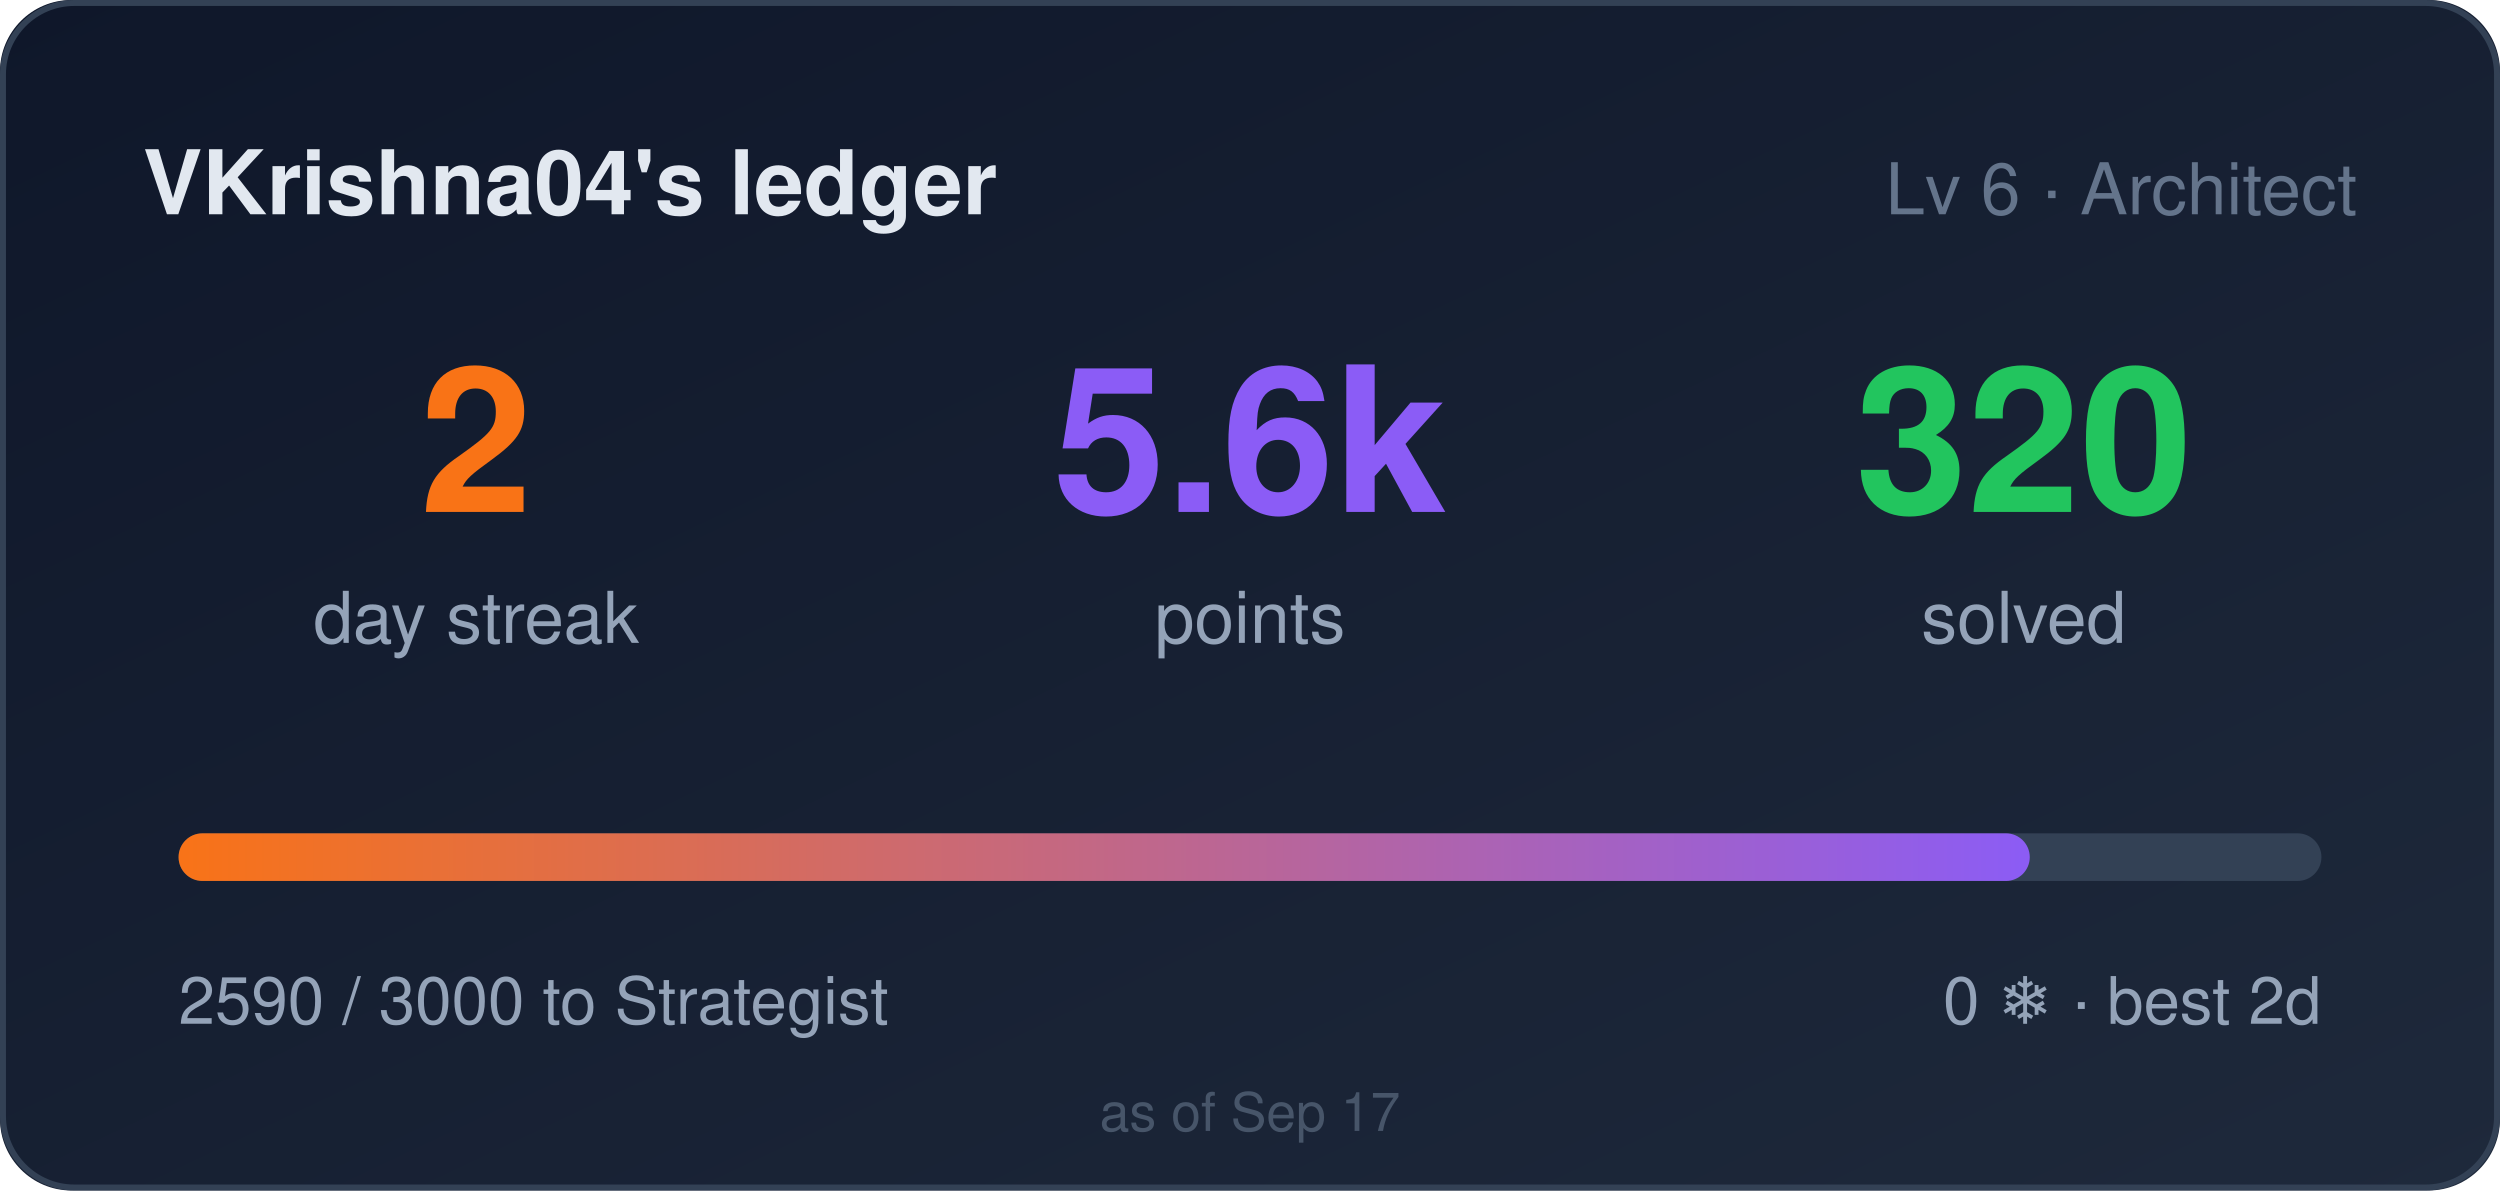
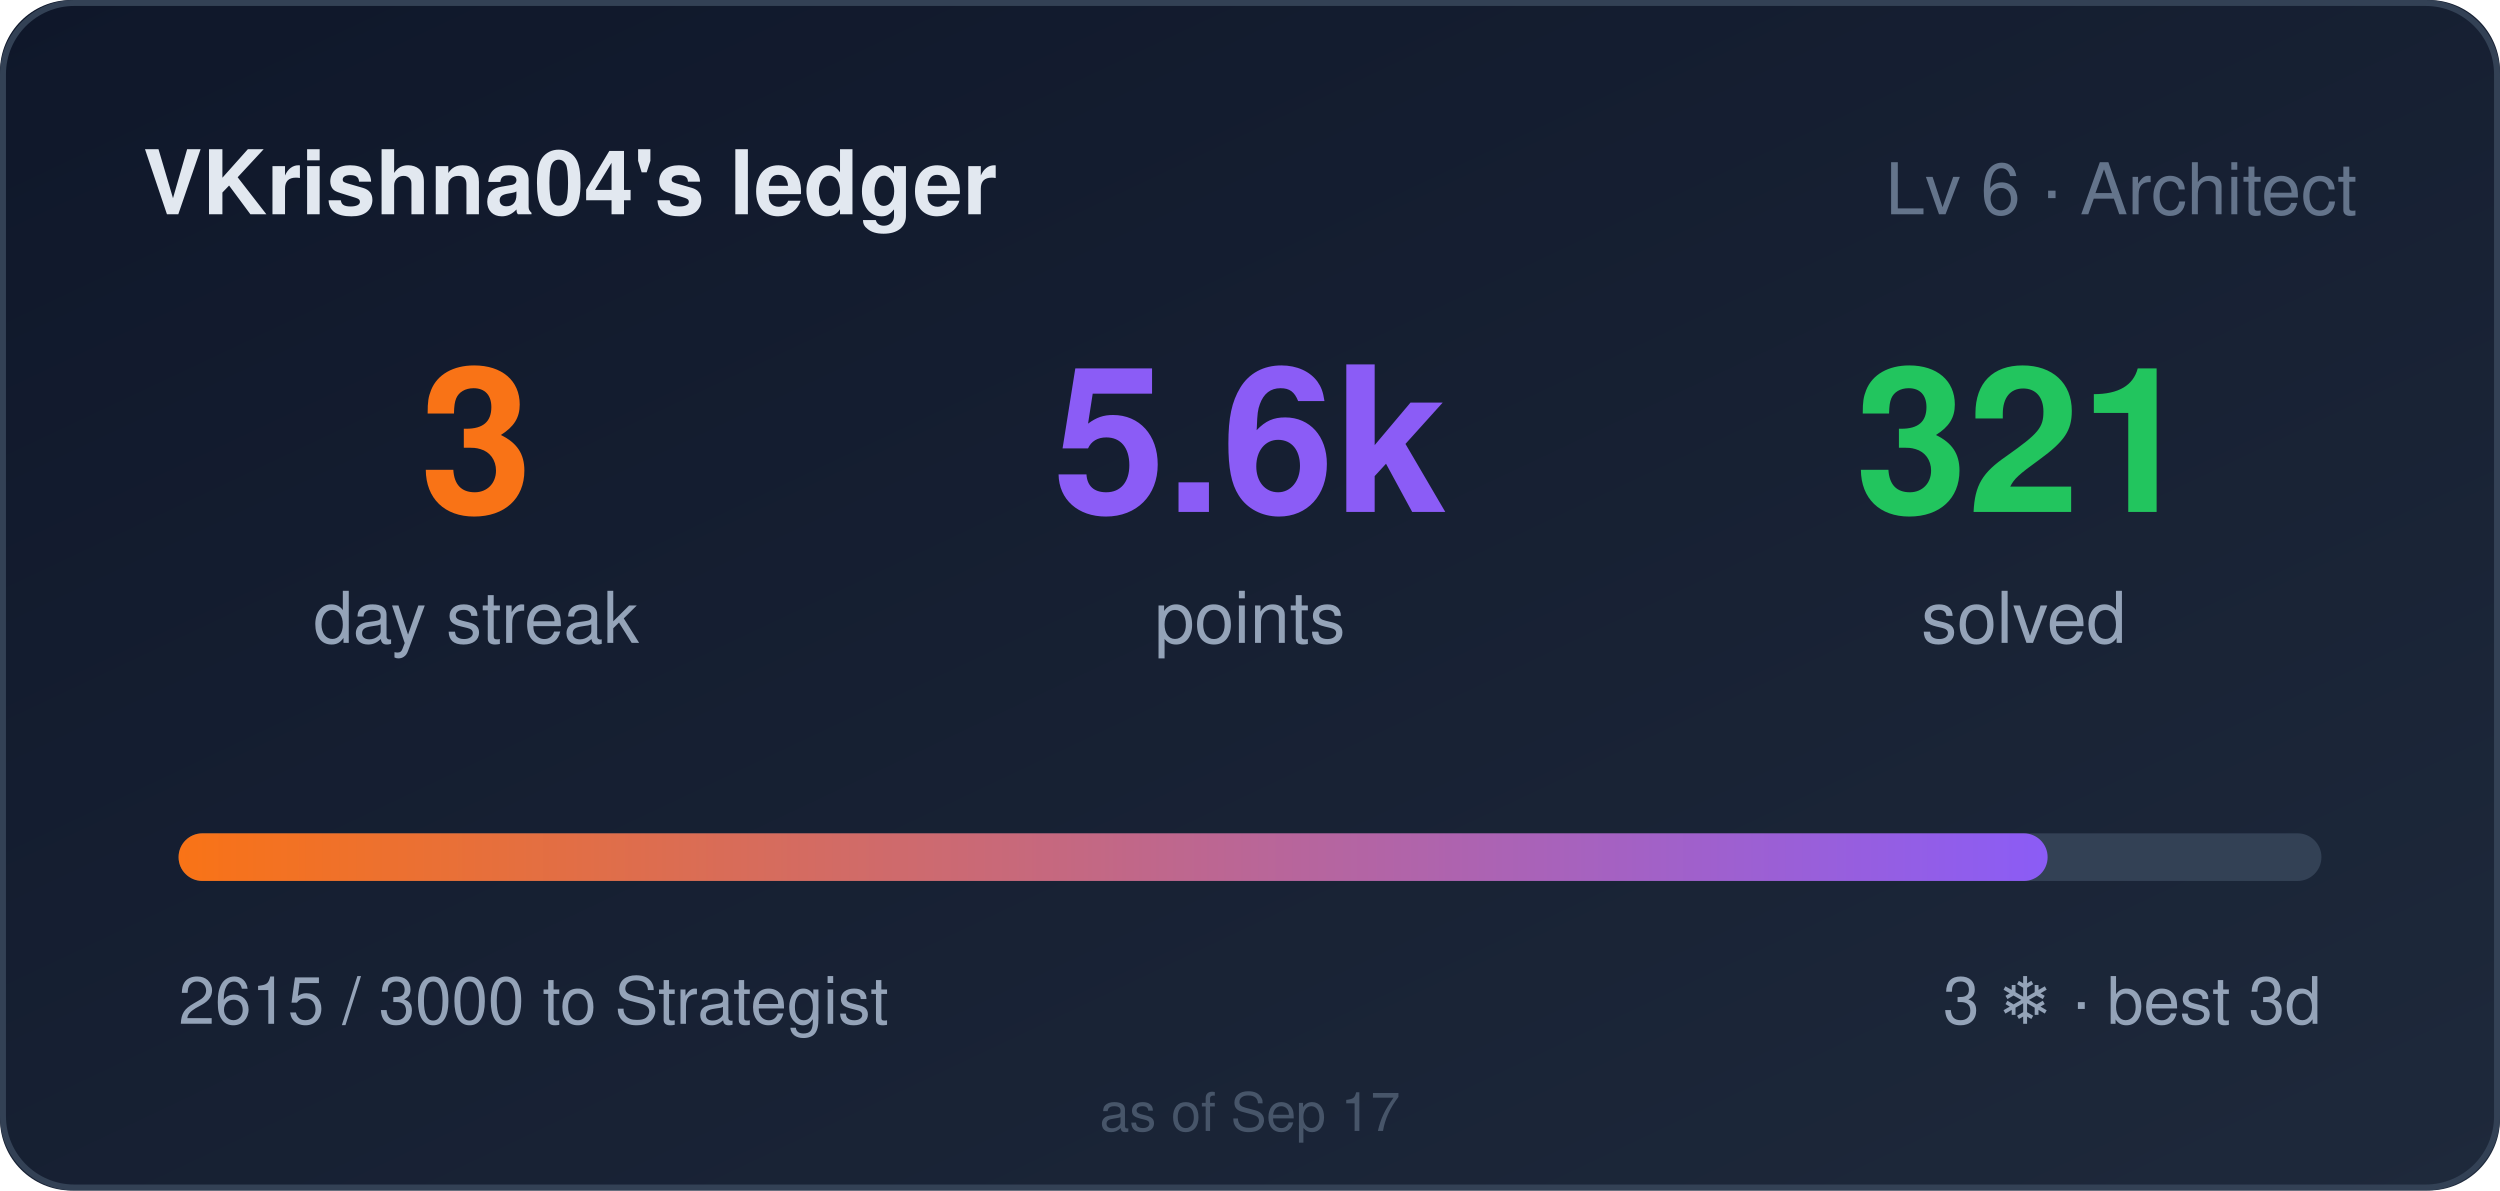
- <svg xmlns="http://www.w3.org/2000/svg" width="420" height="200" role="img" aria-label="VKrishna04's ledger: 2 day streak, 5590 points">
+ <svg xmlns="http://www.w3.org/2000/svg" width="420" height="200" role="img" aria-label="VKrishna04's ledger: 3 day streak, 5615 points">
  <style>
    .bar,.n{transform-box:fill-box}
    .bar{transform-origin:left center}
    @media (prefers-reduced-motion: no-preference){
      .bar{animation:cl-grow .9s cubic-bezier(.22,1,.36,1) both}
      .n{animation:cl-rise .5s ease-out both}
      .n2{animation-delay:.08s}
      .n3{animation-delay:.16s}
    }
    @keyframes cl-grow{from{transform:scaleX(0)}to{transform:scaleX(1)}}
    @keyframes cl-rise{from{opacity:0;transform:translateY(6px)}to{opacity:1;transform:none}}
  </style>
  <defs>
    <linearGradient id="bg" x1="0" y1="0" x2="1" y2="1">
      <stop offset="0" stop-color="#0f172a" />
      <stop offset="1" stop-color="#1e293b" />
    </linearGradient>
    <linearGradient id="bar" x1="0" y1="0" x2="1" y2="0">
      <stop offset="0" stop-color="#f97316" />
      <stop offset="1" stop-color="#8b5cf6" />
    </linearGradient>
  </defs>
  <rect width="420" height="200" rx="12" fill="url(#bg)" />
  <rect x="0.5" y="0.5" width="419" height="199" rx="12" fill="none" stroke="#334155" />
  <text x="24" y="36" fill="#e2e8f0" font-size="15" font-weight="600" font-family="Segoe UI,Helvetica,Arial,sans-serif">VKrishna04's ledger</text>
  <text x="396" y="36" fill="#64748b" font-size="12" text-anchor="end" font-family="Segoe UI,Helvetica,Arial,sans-serif">Lv 6 · Architect</text>
  <g font-family="Segoe UI,Helvetica,Arial,sans-serif">
-     <text class="n n1" x="80" y="86" fill="#f97316" font-size="34" font-weight="700" text-anchor="middle">2</text>
+     <text class="n n1" x="80" y="86" fill="#f97316" font-size="34" font-weight="700" text-anchor="middle">3</text>
    <text x="80" y="108" fill="#94a3b8" font-size="12" text-anchor="middle">day streak</text>
    <text class="n n2" x="210" y="86" fill="#8b5cf6" font-size="34" font-weight="700" text-anchor="middle">5.6k</text>
    <text x="210" y="108" fill="#94a3b8" font-size="12" text-anchor="middle">points</text>
-     <text class="n n3" x="340" y="86" fill="#22c55e" font-size="34" font-weight="700" text-anchor="middle">320</text>
+     <text class="n n3" x="340" y="86" fill="#22c55e" font-size="34" font-weight="700" text-anchor="middle">321</text>
    <text x="340" y="108" fill="#94a3b8" font-size="12" text-anchor="middle">solved</text>
  </g>
  <rect x="30" y="140" width="360" height="8" rx="4" fill="#334155" />
-   <rect class="bar" x="30" y="140" width="311" height="8" rx="4" fill="url(#bar)" />
-   <text x="30" y="172" fill="#94a3b8" font-size="11" font-family="Segoe UI,Helvetica,Arial,sans-serif">2590 / 3000 to Strategist</text>
-   <text x="390" y="172" fill="#94a3b8" font-size="11" text-anchor="end" font-family="Segoe UI,Helvetica,Arial,sans-serif">0 ❄ · best 2d</text>
+   <rect class="bar" x="30" y="140" width="314" height="8" rx="4" fill="url(#bar)" />
+   <text x="30" y="172" fill="#94a3b8" font-size="11" font-family="Segoe UI,Helvetica,Arial,sans-serif">2615 / 3000 to Strategist</text>
+   <text x="390" y="172" fill="#94a3b8" font-size="11" text-anchor="end" font-family="Segoe UI,Helvetica,Arial,sans-serif">3 ❄ · best 3d</text>
  <text x="210" y="190" fill="#475569" font-size="9" text-anchor="middle" font-family="Segoe UI,Helvetica,Arial,sans-serif">as of Sep 17</text>
</svg>
